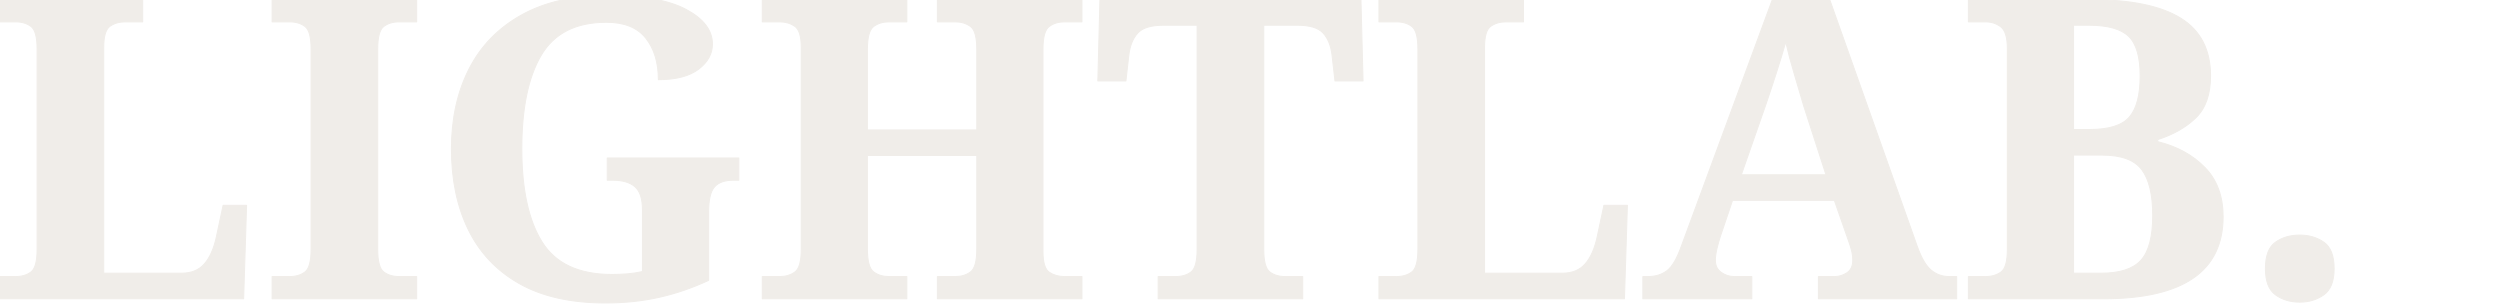
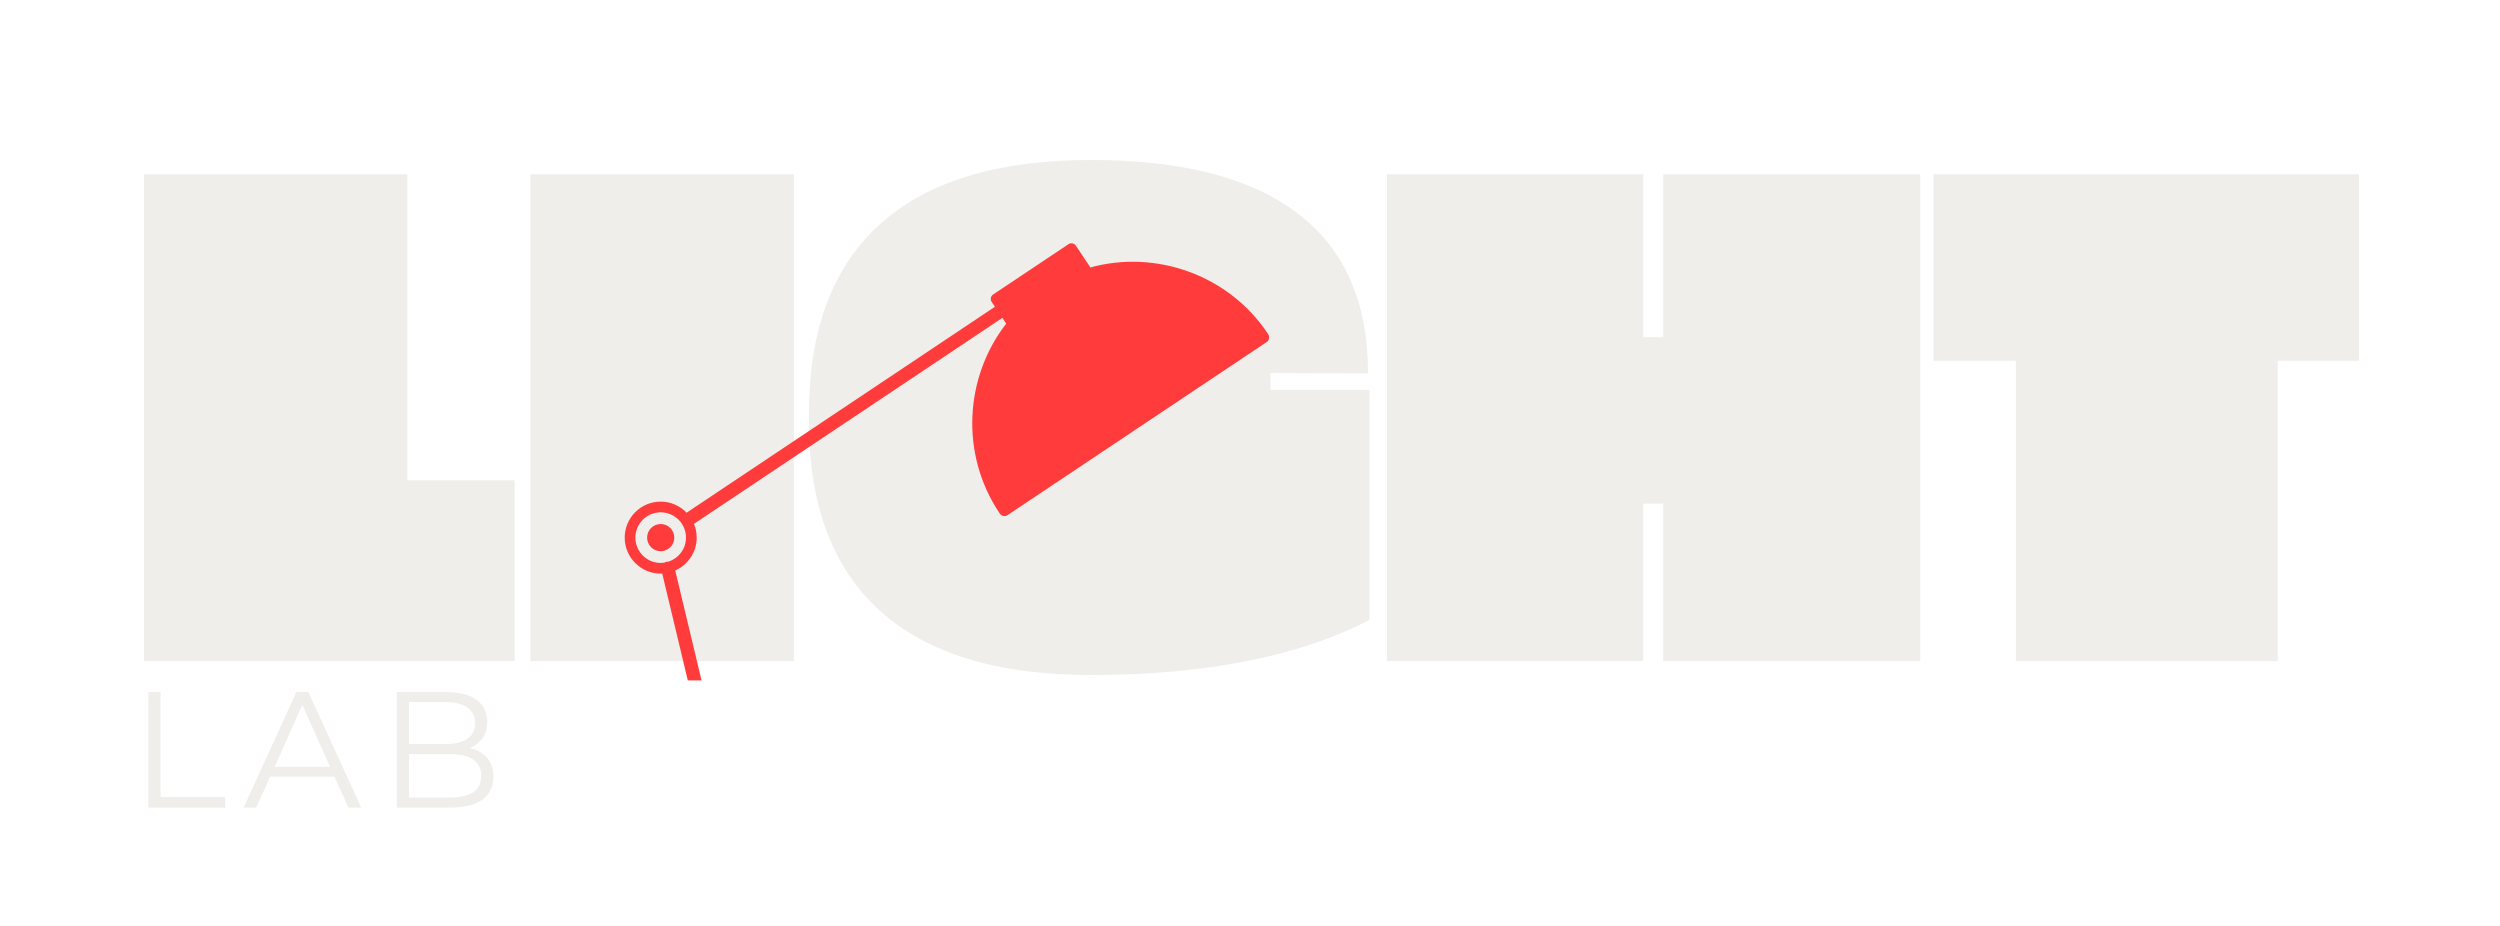
- <svg xmlns="http://www.w3.org/2000/svg" width="100%" height="100%" viewBox="0 0 2387 294" version="1.1" xml:space="preserve" style="fill-rule:evenodd;clip-rule:evenodd;stroke-linejoin:round;stroke-miterlimit:2;">
-   <g transform="matrix(400,0,0,400,2413,285.2656)" />
-   <text x="-12.977px" y="285.266px" style="font-family:'Georgia-Bold', 'Georgia', serif;font-weight:700;font-size:400px;fill:#f0ede9;stroke:#f0ede9;stroke-width:1px;">LIGHTLAB.</text>
+ <svg xmlns="http://www.w3.org/2000/svg" width="851" zoomAndPan="magnify" viewBox="0 0 638.25 236.25" height="315" preserveAspectRatio="xMidYMid meet" version="1.0">
+   <defs>
+     <clipPath id="10262ebac5">
+       <path d="M 227.641 61.973 L 324.414 61.973 L 324.414 154.758 L 227.641 154.758 Z M 227.641 61.973 " clip-rule="nonzero" />
+     </clipPath>
+     <clipPath id="155302ffbd">
+       <path d="M 262.277 61.973 L 289.75 61.973 C 308.879 61.973 324.387 77.48 324.387 96.609 L 324.387 120.121 C 324.387 139.254 308.879 154.758 289.75 154.758 L 262.277 154.758 C 243.148 154.758 227.641 139.254 227.641 120.121 L 227.641 96.609 C 227.641 77.48 243.148 61.973 262.277 61.973 Z M 262.277 61.973 " clip-rule="nonzero" />
+     </clipPath>
+     <clipPath id="3ee0b55338">
+       <path d="M 262.277 61.973 L 289.75 61.973 C 308.879 61.973 324.387 77.48 324.387 96.609 L 324.387 120.121 C 324.387 139.254 308.879 154.758 289.75 154.758 L 262.277 154.758 C 243.148 154.758 227.641 139.254 227.641 120.121 L 227.641 96.609 C 227.641 77.48 243.148 61.973 262.277 61.973 Z M 262.277 61.973 " clip-rule="nonzero" />
+     </clipPath>
+     <clipPath id="d7d7814056">
+       <path d="M 159.395 62 L 324 62 L 324 173.711 L 159.395 173.711 Z M 159.395 62 " clip-rule="nonzero" />
+     </clipPath>
+   </defs>
+   <path fill="#efeeeb" d="M 36.75 168.766 L 36.75 44.496 L 104 44.496 L 104 122.621 L 131.41 122.621 L 131.41 168.766 Z M 36.75 168.766 " fill-opacity="1" fill-rule="nonzero" />
+   <path fill="#efeeeb" d="M 135.434 44.496 L 202.684 44.496 L 202.684 168.766 L 135.434 168.766 Z M 135.434 44.496 " fill-opacity="1" fill-rule="nonzero" />
+   <path fill="#efeeeb" d="M 278.516 172.332 C 254.762 172.332 236.824 166.883 224.699 155.977 C 212.578 145.074 206.516 128.934 206.516 107.547 L 206.516 105.719 C 206.516 84.277 212.578 68.105 224.699 57.203 C 236.824 46.301 254.762 40.848 278.516 40.848 C 301.789 40.848 319.379 45.387 331.285 54.461 C 343.195 63.539 349.184 77 349.246 94.844 L 349.246 95.305 L 281.078 95.117 L 281.078 89.914 C 281.078 88.148 280.195 87.266 278.43 87.266 C 276.605 87.266 275.691 88.148 275.691 89.914 L 275.691 131.031 C 275.691 132.922 276.633 133.805 278.516 133.68 C 279.434 133.68 280.438 133.434 281.531 132.949 L 281.531 129.023 L 278.793 129.023 L 278.887 99.508 L 349.605 99.508 L 349.605 158.262 C 340.777 162.891 330.359 166.391 318.355 168.766 C 306.359 171.145 293.078 172.332 278.516 172.332 Z M 278.516 172.332 " fill-opacity="1" fill-rule="nonzero" />
+   <path fill="#efeeeb" d="M 354.09 168.766 L 354.09 44.496 L 419.512 44.496 L 419.512 86.074 L 424.621 86.074 L 424.621 44.496 L 490.23 44.496 L 490.23 168.766 L 424.621 168.766 L 424.621 128.566 L 419.512 128.566 L 419.512 168.766 Z M 354.09 168.766 " fill-opacity="1" fill-rule="nonzero" />
+   <path fill="#efeeeb" d="M 514.633 168.766 L 514.633 92.102 L 493.613 92.102 L 493.613 44.496 L 602.262 44.496 L 602.262 92.102 L 581.516 92.102 L 581.516 168.766 Z M 514.633 168.766 " fill-opacity="1" fill-rule="nonzero" />
+   <g clip-path="url(#10262ebac5)">
+     <g clip-path="url(#155302ffbd)">
+       <g clip-path="url(#3ee0b55338)">
+         <path fill="#efeeeb" d="M 227.641 61.973 L 324.414 61.973 L 324.414 154.758 L 227.641 154.758 Z M 227.641 61.973 " fill-opacity="1" fill-rule="nonzero" />
+       </g>
+     </g>
+   </g>
+   <g clip-path="url(#d7d7814056)">
+     <path fill="#ff3b3b" d="M 323.758 85.305 L 323.625 85.098 C 313.684 70.215 295.129 63.66 278.328 68.289 C 278.293 68.207 278.277 68.117 278.223 68.043 L 274.668 62.715 C 274.25 62.09 273.406 61.922 272.777 62.34 L 253.551 75.184 C 252.922 75.602 252.754 76.445 253.172 77.074 L 254.004 78.316 L 175.293 130.891 C 173.617 129.152 171.273 128.062 168.676 128.062 C 163.609 128.062 159.484 132.188 159.484 137.254 C 159.484 142.32 163.609 146.445 168.676 146.445 C 168.809 146.445 168.938 146.43 169.066 146.426 L 198.062 267.629 C 180.559 267.891 165.668 271.688 160.66 277.262 C 159.555 278.496 159.555 280.098 160.664 281.344 C 160.922 281.637 161.293 281.801 161.684 281.801 L 238.281 281.801 C 238.668 281.801 239.043 281.637 239.301 281.344 C 240.406 280.098 240.406 278.496 239.305 277.262 C 234.266 271.652 219.215 267.84 201.566 267.625 L 172.391 145.652 C 175.609 144.223 177.867 141 177.867 137.254 C 177.867 136.008 177.613 134.82 177.164 133.738 L 255.898 81.156 L 256.73 82.398 C 256.781 82.477 256.844 82.539 256.906 82.605 C 246.199 96.352 245.156 115.992 255.09 130.867 L 255.309 131.176 C 255.574 131.559 255.996 131.766 256.434 131.766 C 256.695 131.766 256.957 131.691 257.191 131.535 L 323.438 87.289 C 324.062 86.875 324.164 85.93 323.758 85.305 Z M 170.555 143.406 C 170.406 143.402 170.254 143.387 170.102 143.422 C 169.949 143.461 169.82 143.539 169.688 143.613 C 169.359 143.668 169.023 143.719 168.676 143.719 C 165.113 143.719 162.215 140.816 162.215 137.254 C 162.215 133.691 165.113 130.793 168.676 130.793 C 172.238 130.793 175.137 133.691 175.137 137.254 C 175.137 140.16 173.199 142.598 170.555 143.406 Z M 168.676 133.785 C 166.762 133.785 165.207 135.34 165.207 137.254 C 165.207 139.172 166.762 140.723 168.676 140.723 C 170.594 140.723 172.145 139.172 172.145 137.254 C 172.145 135.34 170.594 133.785 168.676 133.785 Z M 168.676 133.785 " fill-opacity="1" fill-rule="nonzero" />
+   </g>
+   <path fill="#efeeeb" d="M 37.879 176.691 L 41 176.691 L 41 203.484 L 57.508 203.484 L 57.508 206.184 L 37.879 206.184 Z M 37.879 176.691 " fill-opacity="1" fill-rule="nonzero" />
+   <path fill="#efeeeb" d="M 85.398 198.305 L 68.965 198.305 L 65.426 206.184 L 62.188 206.184 L 75.664 176.691 L 78.742 176.691 L 92.219 206.184 L 88.938 206.184 Z M 84.266 195.781 L 77.188 179.941 L 70.109 195.781 Z M 84.266 195.781 " fill-opacity="1" fill-rule="nonzero" />
+   <path fill="#efeeeb" d="M 119.898 190.977 C 121.832 191.398 123.328 192.23 124.383 193.488 C 125.434 194.738 125.961 196.344 125.961 198.305 C 125.961 200.832 125.027 202.777 123.164 204.137 C 121.293 205.5 118.535 206.184 114.883 206.184 L 101.316 206.184 L 101.316 176.691 L 114.039 176.691 C 117.324 176.691 119.875 177.355 121.684 178.676 C 123.492 179.996 124.398 181.863 124.398 184.277 C 124.398 185.906 123.996 187.289 123.195 188.426 C 122.398 189.566 121.301 190.418 119.898 190.977 Z M 104.438 179.262 L 104.438 189.965 L 113.832 189.965 C 116.215 189.965 118.055 189.508 119.348 188.598 C 120.641 187.684 121.289 186.355 121.289 184.613 C 121.289 182.875 120.641 181.547 119.348 180.637 C 118.055 179.723 116.215 179.262 113.832 179.262 Z M 114.84 203.613 C 117.477 203.613 119.469 203.164 120.816 202.266 C 122.168 201.367 122.844 199.965 122.844 198.055 C 122.844 194.375 120.176 192.531 114.84 192.531 L 104.438 192.531 L 104.438 203.613 Z M 114.84 203.613 " fill-opacity="1" fill-rule="nonzero" />
</svg>
